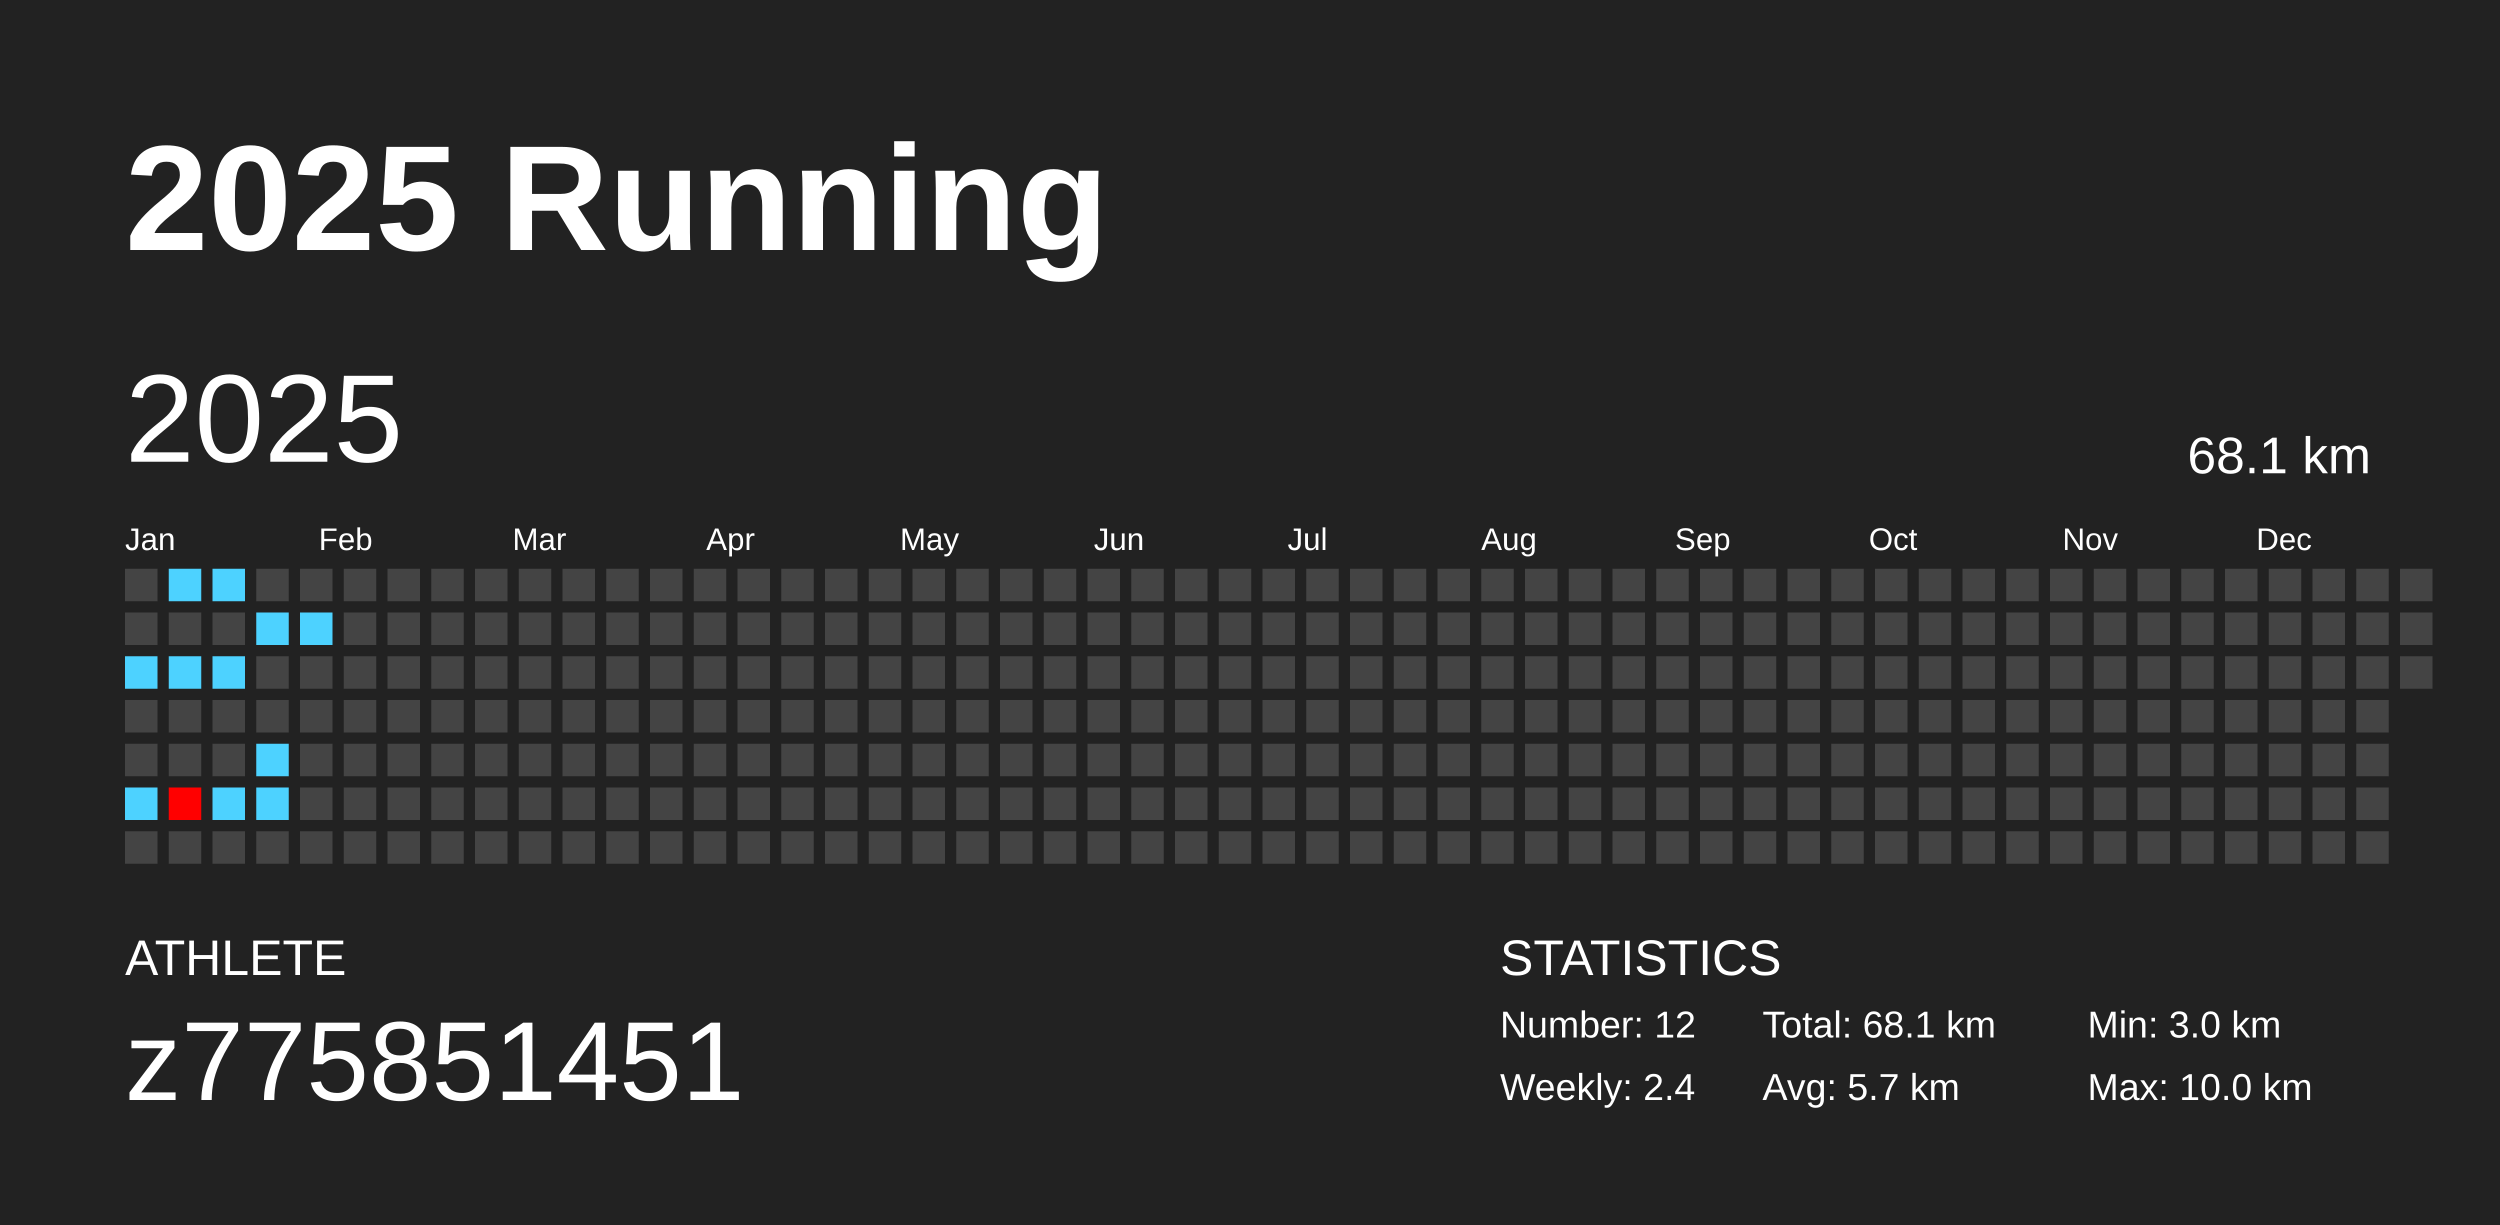
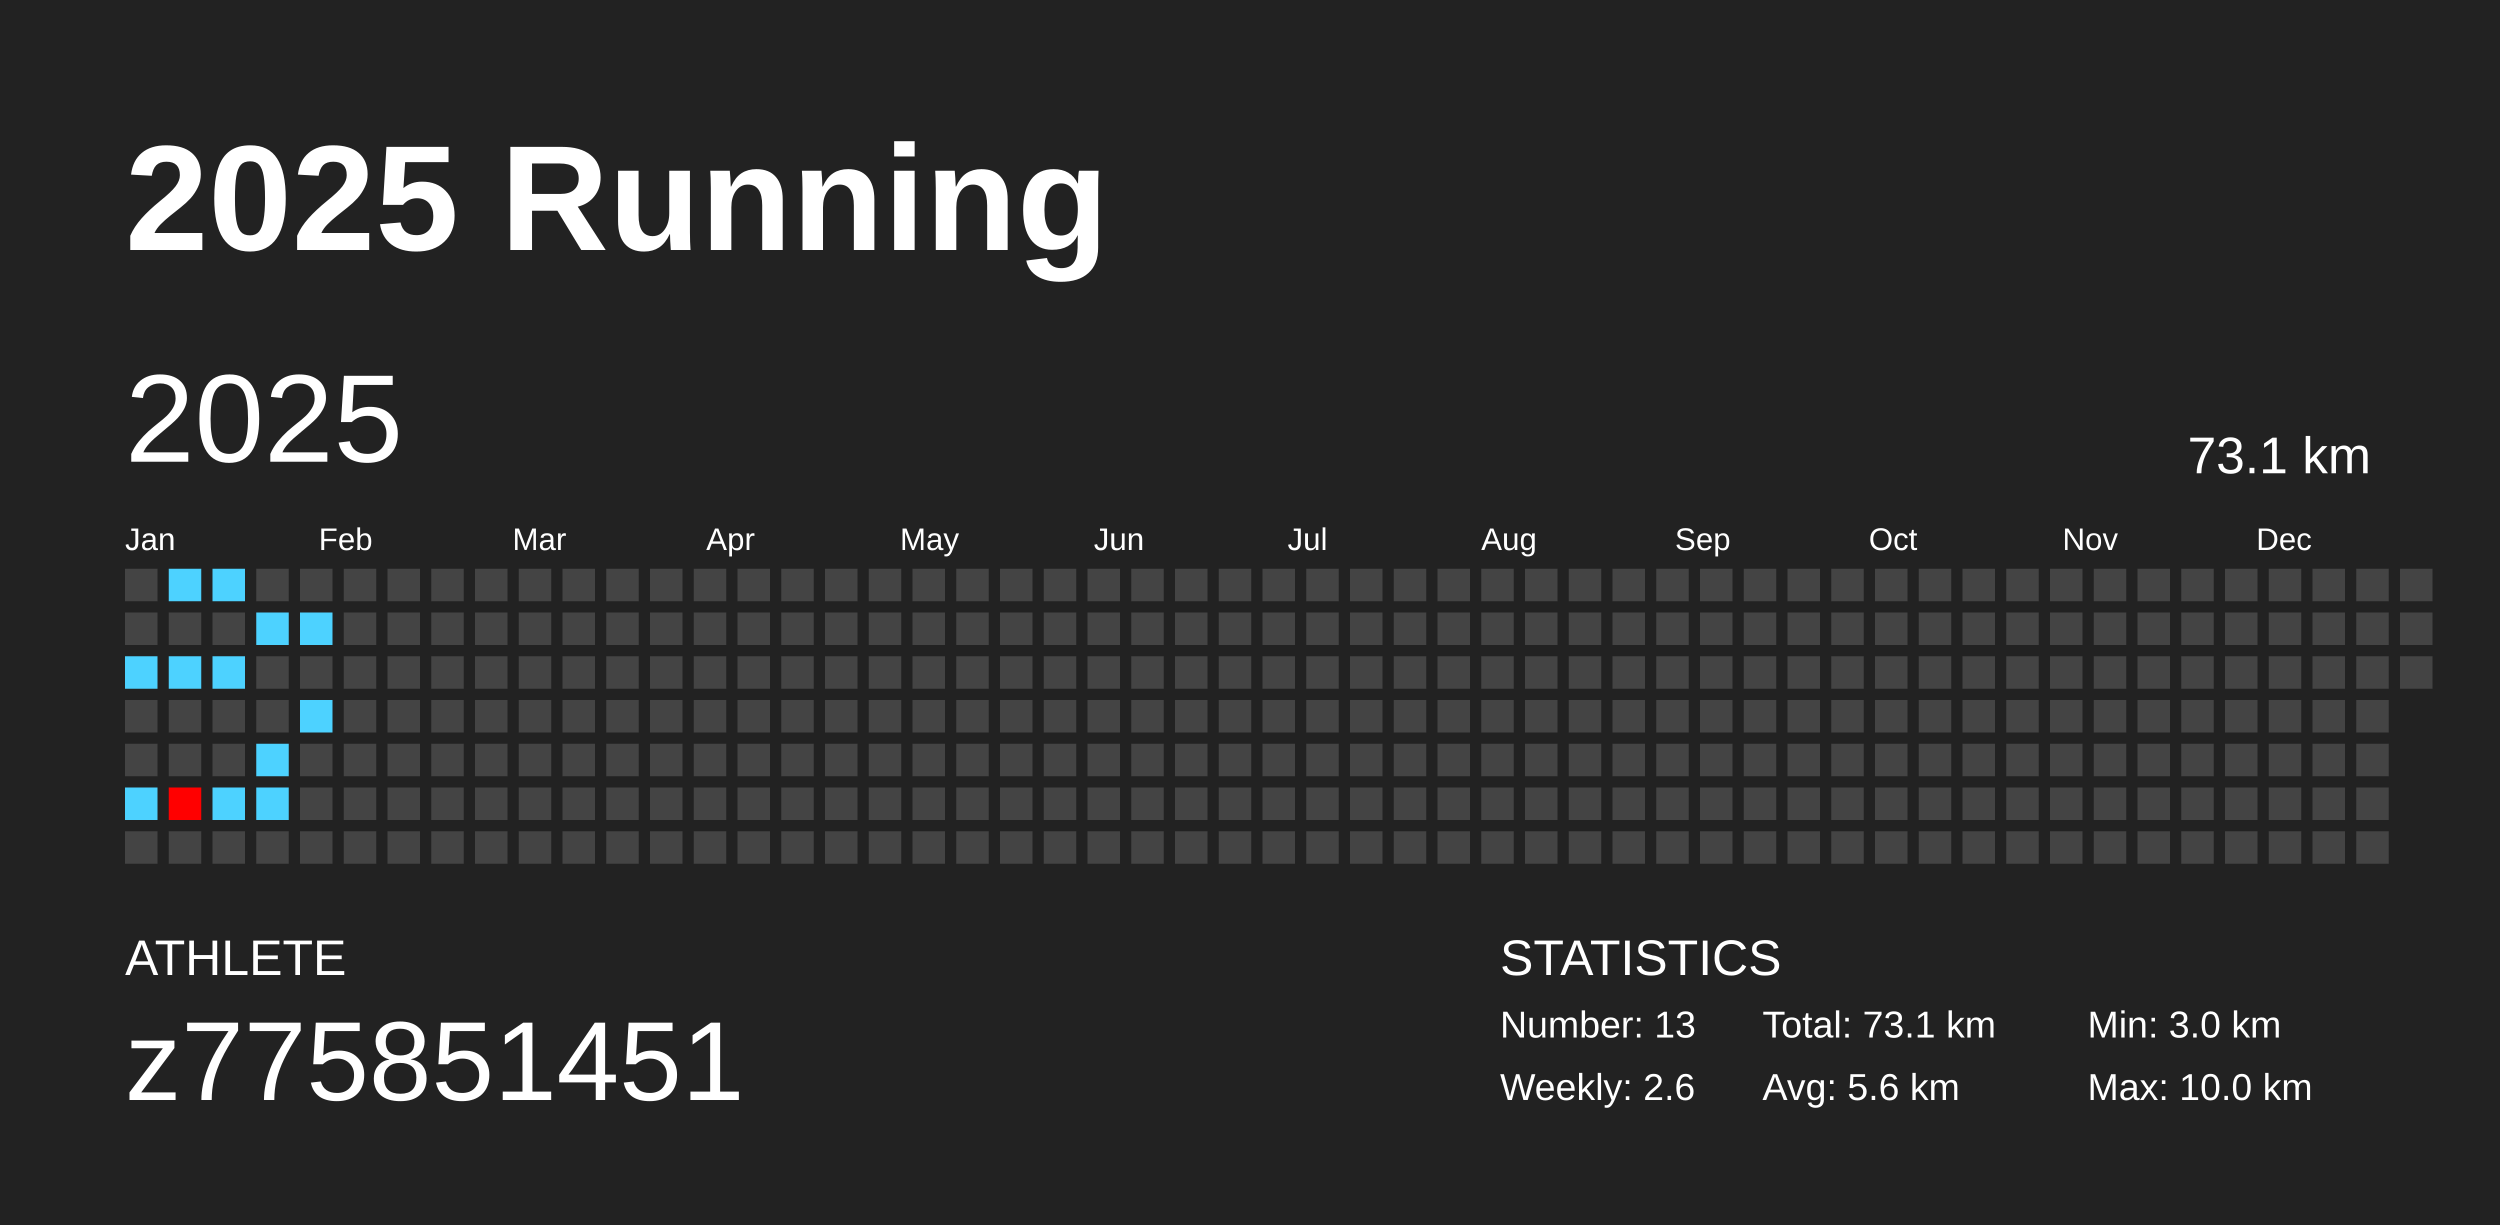
<svg xmlns="http://www.w3.org/2000/svg" baseProfile="full" height="98mm" version="1.1" viewBox="0,0,200,98" width="200mm">
  <defs />
  <rect fill="#222222" height="98" width="200" x="0" y="0" />
  <text fill="#FFFFFF" style="font-size:12px; font-family:Arial; font-weight:bold;" x="10" y="20">2025 Running</text>
  <text fill="#FFFFFF" style="font-size:4px; font-family:Arial" x="10" y="78">ATHLETE</text>
  <text fill="#FFFFFF" style="font-size:9px; font-family:Arial" x="10" y="88">z775851451</text>
  <text fill="#FFFFFF" style="font-size:4px; font-family:Arial" x="120" y="78">STATISTICS</text>
-   <text fill="#FFFFFF" style="font-size:3px; font-family:Arial" x="120" y="83">Number: 12</text>
-   <text fill="#FFFFFF" style="font-size:3px; font-family:Arial" x="120" y="88">Weekly: 2.4</text>
-   <text fill="#FFFFFF" style="font-size:3px; font-family:Arial" x="141" y="83">Total: 68.1 km</text>
-   <text fill="#FFFFFF" style="font-size:3px; font-family:Arial" x="141" y="88">Avg: 5.7 km</text>
+   <text fill="#FFFFFF" style="font-size:3px; font-family:Arial" x="120" y="83">Number: 13</text>
+   <text fill="#FFFFFF" style="font-size:3px; font-family:Arial" x="120" y="88">Weekly: 2.6</text>
+   <text fill="#FFFFFF" style="font-size:3px; font-family:Arial" x="141" y="83">Total: 73.1 km</text>
+   <text fill="#FFFFFF" style="font-size:3px; font-family:Arial" x="141" y="88">Avg: 5.6 km</text>
  <text fill="#FFFFFF" style="font-size:3px; font-family:Arial" x="167" y="83">Min: 3.0 km</text>
  <text fill="#FFFFFF" style="font-size:3px; font-family:Arial" x="167" y="88">Max: 10.0 km</text>
  <text dominant-baseline="hanging" fill="#FFFFFF" style="font-size:10.0px; font-family:Arial;" x="10" y="30">2025</text>
-   <text dominant-baseline="hanging" fill="#FFFFFF" style="font-size:4.125px; font-family:Arial;" x="175" y="35">68.1 km</text>
+   <text dominant-baseline="hanging" fill="#FFFFFF" style="font-size:4.125px; font-family:Arial;" x="175" y="35">73.1 km</text>
  <text fill="#FFFFFF" style="font-size:2.5px; font-family:Arial" x="10.0" y="44">Jan</text>
  <text fill="#FFFFFF" style="font-size:2.5px; font-family:Arial" x="25.5" y="44">Feb</text>
  <text fill="#FFFFFF" style="font-size:2.5px; font-family:Arial" x="41.0" y="44">Mar</text>
  <text fill="#FFFFFF" style="font-size:2.5px; font-family:Arial" x="56.5" y="44">Apr</text>
  <text fill="#FFFFFF" style="font-size:2.5px; font-family:Arial" x="72.0" y="44">May</text>
  <text fill="#FFFFFF" style="font-size:2.5px; font-family:Arial" x="87.5" y="44">Jun</text>
  <text fill="#FFFFFF" style="font-size:2.5px; font-family:Arial" x="103.0" y="44">Jul</text>
  <text fill="#FFFFFF" style="font-size:2.5px; font-family:Arial" x="118.5" y="44">Aug</text>
  <text fill="#FFFFFF" style="font-size:2.5px; font-family:Arial" x="134.0" y="44">Sep</text>
  <text fill="#FFFFFF" style="font-size:2.5px; font-family:Arial" x="149.5" y="44">Oct</text>
  <text fill="#FFFFFF" style="font-size:2.5px; font-family:Arial" x="165.0" y="44">Nov</text>
  <text fill="#FFFFFF" style="font-size:2.5px; font-family:Arial" x="180.5" y="44">Dec</text>
  <rect fill="#444444" height="2.6" width="2.6" x="10.0" y="45.5" />
  <rect fill="#444444" height="2.6" width="2.6" x="10.0" y="49.0" />
  <rect fill="#4dd2ff" height="2.6" width="2.6" x="10.0" y="52.5" />
  <rect fill="#444444" height="2.6" width="2.6" x="10.0" y="56.0" />
  <rect fill="#444444" height="2.6" width="2.6" x="10.0" y="59.5" />
  <rect fill="#4dd2ff" height="2.6" width="2.6" x="10.0" y="63.0" />
  <rect fill="#444444" height="2.6" width="2.6" x="10.0" y="66.5" />
  <rect fill="#4dd2ff" height="2.6" width="2.6" x="13.5" y="45.5" />
  <rect fill="#444444" height="2.6" width="2.6" x="13.5" y="49.0" />
  <rect fill="#4dd2ff" height="2.6" width="2.6" x="13.5" y="52.5" />
  <rect fill="#444444" height="2.6" width="2.6" x="13.5" y="56.0" />
  <rect fill="#444444" height="2.6" width="2.6" x="13.5" y="59.5" />
  <rect fill="#ff0000" height="2.6" width="2.6" x="13.5" y="63.0" />
  <rect fill="#444444" height="2.6" width="2.6" x="13.5" y="66.5" />
  <rect fill="#4dd2ff" height="2.6" width="2.6" x="17.0" y="45.5" />
  <rect fill="#444444" height="2.6" width="2.6" x="17.0" y="49.0" />
  <rect fill="#4dd2ff" height="2.6" width="2.6" x="17.0" y="52.5" />
  <rect fill="#444444" height="2.6" width="2.6" x="17.0" y="56.0" />
  <rect fill="#444444" height="2.6" width="2.6" x="17.0" y="59.5" />
  <rect fill="#4dd2ff" height="2.6" width="2.6" x="17.0" y="63.0" />
  <rect fill="#444444" height="2.6" width="2.6" x="17.0" y="66.5" />
  <rect fill="#444444" height="2.6" width="2.6" x="20.5" y="45.5" />
  <rect fill="#4dd2ff" height="2.6" width="2.6" x="20.5" y="49.0" />
  <rect fill="#444444" height="2.6" width="2.6" x="20.5" y="52.5" />
  <rect fill="#444444" height="2.6" width="2.6" x="20.5" y="56.0" />
  <rect fill="#4dd2ff" height="2.6" width="2.6" x="20.5" y="59.5" />
  <rect fill="#4dd2ff" height="2.6" width="2.6" x="20.5" y="63.0" />
  <rect fill="#444444" height="2.6" width="2.6" x="20.5" y="66.5" />
  <rect fill="#444444" height="2.6" width="2.6" x="24.0" y="45.5" />
  <rect fill="#4dd2ff" height="2.6" width="2.6" x="24.0" y="49.0" />
  <rect fill="#444444" height="2.6" width="2.6" x="24.0" y="52.5" />
-   <rect fill="#444444" height="2.6" width="2.6" x="24.0" y="56.0" />
+   <rect fill="#4dd2ff" height="2.6" width="2.6" x="24.0" y="56.0" />
  <rect fill="#444444" height="2.6" width="2.6" x="24.0" y="59.5" />
  <rect fill="#444444" height="2.6" width="2.6" x="24.0" y="63.0" />
  <rect fill="#444444" height="2.6" width="2.6" x="24.0" y="66.5" />
  <rect fill="#444444" height="2.6" width="2.6" x="27.5" y="45.5" />
  <rect fill="#444444" height="2.6" width="2.6" x="27.5" y="49.0" />
  <rect fill="#444444" height="2.6" width="2.6" x="27.5" y="52.5" />
  <rect fill="#444444" height="2.6" width="2.6" x="27.5" y="56.0" />
  <rect fill="#444444" height="2.6" width="2.6" x="27.5" y="59.5" />
  <rect fill="#444444" height="2.6" width="2.6" x="27.5" y="63.0" />
  <rect fill="#444444" height="2.6" width="2.6" x="27.5" y="66.5" />
  <rect fill="#444444" height="2.6" width="2.6" x="31.0" y="45.5" />
  <rect fill="#444444" height="2.6" width="2.6" x="31.0" y="49.0" />
  <rect fill="#444444" height="2.6" width="2.6" x="31.0" y="52.5" />
  <rect fill="#444444" height="2.6" width="2.6" x="31.0" y="56.0" />
  <rect fill="#444444" height="2.6" width="2.6" x="31.0" y="59.5" />
  <rect fill="#444444" height="2.6" width="2.6" x="31.0" y="63.0" />
  <rect fill="#444444" height="2.6" width="2.6" x="31.0" y="66.5" />
  <rect fill="#444444" height="2.6" width="2.6" x="34.5" y="45.5" />
  <rect fill="#444444" height="2.6" width="2.6" x="34.5" y="49.0" />
  <rect fill="#444444" height="2.6" width="2.6" x="34.5" y="52.5" />
  <rect fill="#444444" height="2.6" width="2.6" x="34.5" y="56.0" />
  <rect fill="#444444" height="2.6" width="2.6" x="34.5" y="59.5" />
  <rect fill="#444444" height="2.6" width="2.6" x="34.5" y="63.0" />
  <rect fill="#444444" height="2.6" width="2.6" x="34.5" y="66.5" />
  <rect fill="#444444" height="2.6" width="2.6" x="38.0" y="45.5" />
  <rect fill="#444444" height="2.6" width="2.6" x="38.0" y="49.0" />
  <rect fill="#444444" height="2.6" width="2.6" x="38.0" y="52.5" />
  <rect fill="#444444" height="2.6" width="2.6" x="38.0" y="56.0" />
  <rect fill="#444444" height="2.6" width="2.6" x="38.0" y="59.5" />
  <rect fill="#444444" height="2.6" width="2.6" x="38.0" y="63.0" />
  <rect fill="#444444" height="2.6" width="2.6" x="38.0" y="66.5" />
  <rect fill="#444444" height="2.6" width="2.6" x="41.5" y="45.5" />
  <rect fill="#444444" height="2.6" width="2.6" x="41.5" y="49.0" />
  <rect fill="#444444" height="2.6" width="2.6" x="41.5" y="52.5" />
  <rect fill="#444444" height="2.6" width="2.6" x="41.5" y="56.0" />
  <rect fill="#444444" height="2.6" width="2.6" x="41.5" y="59.5" />
  <rect fill="#444444" height="2.6" width="2.6" x="41.5" y="63.0" />
  <rect fill="#444444" height="2.6" width="2.6" x="41.5" y="66.5" />
  <rect fill="#444444" height="2.6" width="2.6" x="45.0" y="45.5" />
  <rect fill="#444444" height="2.6" width="2.6" x="45.0" y="49.0" />
  <rect fill="#444444" height="2.6" width="2.6" x="45.0" y="52.5" />
  <rect fill="#444444" height="2.6" width="2.6" x="45.0" y="56.0" />
  <rect fill="#444444" height="2.6" width="2.6" x="45.0" y="59.5" />
  <rect fill="#444444" height="2.6" width="2.6" x="45.0" y="63.0" />
  <rect fill="#444444" height="2.6" width="2.6" x="45.0" y="66.5" />
  <rect fill="#444444" height="2.6" width="2.6" x="48.5" y="45.5" />
  <rect fill="#444444" height="2.6" width="2.6" x="48.5" y="49.0" />
  <rect fill="#444444" height="2.6" width="2.6" x="48.5" y="52.5" />
  <rect fill="#444444" height="2.6" width="2.6" x="48.5" y="56.0" />
  <rect fill="#444444" height="2.6" width="2.6" x="48.5" y="59.5" />
  <rect fill="#444444" height="2.6" width="2.6" x="48.5" y="63.0" />
  <rect fill="#444444" height="2.6" width="2.6" x="48.5" y="66.5" />
  <rect fill="#444444" height="2.6" width="2.6" x="52.0" y="45.5" />
  <rect fill="#444444" height="2.6" width="2.6" x="52.0" y="49.0" />
  <rect fill="#444444" height="2.6" width="2.6" x="52.0" y="52.5" />
  <rect fill="#444444" height="2.6" width="2.6" x="52.0" y="56.0" />
  <rect fill="#444444" height="2.6" width="2.6" x="52.0" y="59.5" />
  <rect fill="#444444" height="2.6" width="2.6" x="52.0" y="63.0" />
  <rect fill="#444444" height="2.6" width="2.6" x="52.0" y="66.5" />
  <rect fill="#444444" height="2.6" width="2.6" x="55.5" y="45.5" />
  <rect fill="#444444" height="2.6" width="2.6" x="55.5" y="49.0" />
  <rect fill="#444444" height="2.6" width="2.6" x="55.5" y="52.5" />
  <rect fill="#444444" height="2.6" width="2.6" x="55.5" y="56.0" />
  <rect fill="#444444" height="2.6" width="2.6" x="55.5" y="59.5" />
  <rect fill="#444444" height="2.6" width="2.6" x="55.5" y="63.0" />
  <rect fill="#444444" height="2.6" width="2.6" x="55.5" y="66.5" />
  <rect fill="#444444" height="2.6" width="2.6" x="59.0" y="45.5" />
  <rect fill="#444444" height="2.6" width="2.6" x="59.0" y="49.0" />
  <rect fill="#444444" height="2.6" width="2.6" x="59.0" y="52.5" />
  <rect fill="#444444" height="2.6" width="2.6" x="59.0" y="56.0" />
  <rect fill="#444444" height="2.6" width="2.6" x="59.0" y="59.5" />
  <rect fill="#444444" height="2.6" width="2.6" x="59.0" y="63.0" />
  <rect fill="#444444" height="2.6" width="2.6" x="59.0" y="66.5" />
  <rect fill="#444444" height="2.6" width="2.6" x="62.5" y="45.5" />
  <rect fill="#444444" height="2.6" width="2.6" x="62.5" y="49.0" />
  <rect fill="#444444" height="2.6" width="2.6" x="62.5" y="52.5" />
  <rect fill="#444444" height="2.6" width="2.6" x="62.5" y="56.0" />
  <rect fill="#444444" height="2.6" width="2.6" x="62.5" y="59.5" />
  <rect fill="#444444" height="2.6" width="2.6" x="62.5" y="63.0" />
  <rect fill="#444444" height="2.6" width="2.6" x="62.5" y="66.5" />
  <rect fill="#444444" height="2.6" width="2.6" x="66.0" y="45.5" />
  <rect fill="#444444" height="2.6" width="2.6" x="66.0" y="49.0" />
  <rect fill="#444444" height="2.6" width="2.6" x="66.0" y="52.5" />
  <rect fill="#444444" height="2.6" width="2.6" x="66.0" y="56.0" />
  <rect fill="#444444" height="2.6" width="2.6" x="66.0" y="59.5" />
  <rect fill="#444444" height="2.6" width="2.6" x="66.0" y="63.0" />
  <rect fill="#444444" height="2.6" width="2.6" x="66.0" y="66.5" />
  <rect fill="#444444" height="2.6" width="2.6" x="69.5" y="45.5" />
  <rect fill="#444444" height="2.6" width="2.6" x="69.5" y="49.0" />
  <rect fill="#444444" height="2.6" width="2.6" x="69.5" y="52.5" />
  <rect fill="#444444" height="2.6" width="2.6" x="69.5" y="56.0" />
  <rect fill="#444444" height="2.6" width="2.6" x="69.5" y="59.5" />
  <rect fill="#444444" height="2.6" width="2.6" x="69.5" y="63.0" />
  <rect fill="#444444" height="2.6" width="2.6" x="69.5" y="66.5" />
  <rect fill="#444444" height="2.6" width="2.6" x="73.0" y="45.5" />
  <rect fill="#444444" height="2.6" width="2.6" x="73.0" y="49.0" />
  <rect fill="#444444" height="2.6" width="2.6" x="73.0" y="52.5" />
  <rect fill="#444444" height="2.6" width="2.6" x="73.0" y="56.0" />
  <rect fill="#444444" height="2.6" width="2.6" x="73.0" y="59.5" />
  <rect fill="#444444" height="2.6" width="2.6" x="73.0" y="63.0" />
  <rect fill="#444444" height="2.6" width="2.6" x="73.0" y="66.5" />
  <rect fill="#444444" height="2.6" width="2.6" x="76.5" y="45.5" />
  <rect fill="#444444" height="2.6" width="2.6" x="76.5" y="49.0" />
  <rect fill="#444444" height="2.6" width="2.6" x="76.5" y="52.5" />
  <rect fill="#444444" height="2.6" width="2.6" x="76.5" y="56.0" />
  <rect fill="#444444" height="2.6" width="2.6" x="76.5" y="59.5" />
  <rect fill="#444444" height="2.6" width="2.6" x="76.5" y="63.0" />
  <rect fill="#444444" height="2.6" width="2.6" x="76.5" y="66.5" />
  <rect fill="#444444" height="2.6" width="2.6" x="80.0" y="45.5" />
  <rect fill="#444444" height="2.6" width="2.6" x="80.0" y="49.0" />
  <rect fill="#444444" height="2.6" width="2.6" x="80.0" y="52.5" />
  <rect fill="#444444" height="2.6" width="2.6" x="80.0" y="56.0" />
  <rect fill="#444444" height="2.6" width="2.6" x="80.0" y="59.5" />
  <rect fill="#444444" height="2.6" width="2.6" x="80.0" y="63.0" />
  <rect fill="#444444" height="2.6" width="2.6" x="80.0" y="66.5" />
  <rect fill="#444444" height="2.6" width="2.6" x="83.5" y="45.5" />
  <rect fill="#444444" height="2.6" width="2.6" x="83.5" y="49.0" />
  <rect fill="#444444" height="2.6" width="2.6" x="83.5" y="52.5" />
  <rect fill="#444444" height="2.6" width="2.6" x="83.5" y="56.0" />
  <rect fill="#444444" height="2.6" width="2.6" x="83.5" y="59.5" />
  <rect fill="#444444" height="2.6" width="2.6" x="83.5" y="63.0" />
  <rect fill="#444444" height="2.6" width="2.6" x="83.5" y="66.5" />
  <rect fill="#444444" height="2.6" width="2.6" x="87.0" y="45.5" />
  <rect fill="#444444" height="2.6" width="2.6" x="87.0" y="49.0" />
  <rect fill="#444444" height="2.6" width="2.6" x="87.0" y="52.5" />
  <rect fill="#444444" height="2.6" width="2.6" x="87.0" y="56.0" />
  <rect fill="#444444" height="2.6" width="2.6" x="87.0" y="59.5" />
  <rect fill="#444444" height="2.6" width="2.6" x="87.0" y="63.0" />
  <rect fill="#444444" height="2.6" width="2.6" x="87.0" y="66.5" />
  <rect fill="#444444" height="2.6" width="2.6" x="90.5" y="45.5" />
  <rect fill="#444444" height="2.6" width="2.6" x="90.5" y="49.0" />
  <rect fill="#444444" height="2.6" width="2.6" x="90.5" y="52.5" />
  <rect fill="#444444" height="2.6" width="2.6" x="90.5" y="56.0" />
  <rect fill="#444444" height="2.6" width="2.6" x="90.5" y="59.5" />
  <rect fill="#444444" height="2.6" width="2.6" x="90.5" y="63.0" />
  <rect fill="#444444" height="2.6" width="2.6" x="90.5" y="66.5" />
  <rect fill="#444444" height="2.6" width="2.6" x="94.0" y="45.5" />
  <rect fill="#444444" height="2.6" width="2.6" x="94.0" y="49.0" />
  <rect fill="#444444" height="2.6" width="2.6" x="94.0" y="52.5" />
  <rect fill="#444444" height="2.6" width="2.6" x="94.0" y="56.0" />
  <rect fill="#444444" height="2.6" width="2.6" x="94.0" y="59.5" />
  <rect fill="#444444" height="2.6" width="2.6" x="94.0" y="63.0" />
  <rect fill="#444444" height="2.6" width="2.6" x="94.0" y="66.5" />
  <rect fill="#444444" height="2.6" width="2.6" x="97.5" y="45.5" />
  <rect fill="#444444" height="2.6" width="2.6" x="97.5" y="49.0" />
  <rect fill="#444444" height="2.6" width="2.6" x="97.5" y="52.5" />
  <rect fill="#444444" height="2.6" width="2.6" x="97.5" y="56.0" />
  <rect fill="#444444" height="2.6" width="2.6" x="97.5" y="59.5" />
  <rect fill="#444444" height="2.6" width="2.6" x="97.5" y="63.0" />
  <rect fill="#444444" height="2.6" width="2.6" x="97.5" y="66.5" />
  <rect fill="#444444" height="2.6" width="2.6" x="101.0" y="45.5" />
  <rect fill="#444444" height="2.6" width="2.6" x="101.0" y="49.0" />
  <rect fill="#444444" height="2.6" width="2.6" x="101.0" y="52.5" />
  <rect fill="#444444" height="2.6" width="2.6" x="101.0" y="56.0" />
  <rect fill="#444444" height="2.6" width="2.6" x="101.0" y="59.5" />
  <rect fill="#444444" height="2.6" width="2.6" x="101.0" y="63.0" />
  <rect fill="#444444" height="2.6" width="2.6" x="101.0" y="66.5" />
  <rect fill="#444444" height="2.6" width="2.6" x="104.5" y="45.5" />
  <rect fill="#444444" height="2.6" width="2.6" x="104.5" y="49.0" />
  <rect fill="#444444" height="2.6" width="2.6" x="104.5" y="52.5" />
  <rect fill="#444444" height="2.6" width="2.6" x="104.5" y="56.0" />
  <rect fill="#444444" height="2.6" width="2.6" x="104.5" y="59.5" />
  <rect fill="#444444" height="2.6" width="2.6" x="104.5" y="63.0" />
  <rect fill="#444444" height="2.6" width="2.6" x="104.5" y="66.5" />
  <rect fill="#444444" height="2.6" width="2.6" x="108.0" y="45.5" />
  <rect fill="#444444" height="2.6" width="2.6" x="108.0" y="49.0" />
  <rect fill="#444444" height="2.6" width="2.6" x="108.0" y="52.5" />
  <rect fill="#444444" height="2.6" width="2.6" x="108.0" y="56.0" />
  <rect fill="#444444" height="2.6" width="2.6" x="108.0" y="59.5" />
  <rect fill="#444444" height="2.6" width="2.6" x="108.0" y="63.0" />
  <rect fill="#444444" height="2.6" width="2.6" x="108.0" y="66.5" />
  <rect fill="#444444" height="2.6" width="2.6" x="111.5" y="45.5" />
  <rect fill="#444444" height="2.6" width="2.6" x="111.5" y="49.0" />
  <rect fill="#444444" height="2.6" width="2.6" x="111.5" y="52.5" />
  <rect fill="#444444" height="2.6" width="2.6" x="111.5" y="56.0" />
  <rect fill="#444444" height="2.6" width="2.6" x="111.5" y="59.5" />
  <rect fill="#444444" height="2.6" width="2.6" x="111.5" y="63.0" />
  <rect fill="#444444" height="2.6" width="2.6" x="111.5" y="66.5" />
  <rect fill="#444444" height="2.6" width="2.6" x="115.0" y="45.5" />
  <rect fill="#444444" height="2.6" width="2.6" x="115.0" y="49.0" />
  <rect fill="#444444" height="2.6" width="2.6" x="115.0" y="52.5" />
  <rect fill="#444444" height="2.6" width="2.6" x="115.0" y="56.0" />
  <rect fill="#444444" height="2.6" width="2.6" x="115.0" y="59.5" />
  <rect fill="#444444" height="2.6" width="2.6" x="115.0" y="63.0" />
  <rect fill="#444444" height="2.6" width="2.6" x="115.0" y="66.5" />
  <rect fill="#444444" height="2.6" width="2.6" x="118.5" y="45.5" />
  <rect fill="#444444" height="2.6" width="2.6" x="118.5" y="49.0" />
  <rect fill="#444444" height="2.6" width="2.6" x="118.5" y="52.5" />
  <rect fill="#444444" height="2.6" width="2.6" x="118.5" y="56.0" />
  <rect fill="#444444" height="2.6" width="2.6" x="118.5" y="59.5" />
  <rect fill="#444444" height="2.6" width="2.6" x="118.5" y="63.0" />
  <rect fill="#444444" height="2.6" width="2.6" x="118.5" y="66.5" />
  <rect fill="#444444" height="2.6" width="2.6" x="122.0" y="45.5" />
  <rect fill="#444444" height="2.6" width="2.6" x="122.0" y="49.0" />
  <rect fill="#444444" height="2.6" width="2.6" x="122.0" y="52.5" />
  <rect fill="#444444" height="2.6" width="2.6" x="122.0" y="56.0" />
  <rect fill="#444444" height="2.6" width="2.6" x="122.0" y="59.5" />
  <rect fill="#444444" height="2.6" width="2.6" x="122.0" y="63.0" />
  <rect fill="#444444" height="2.6" width="2.6" x="122.0" y="66.5" />
  <rect fill="#444444" height="2.6" width="2.6" x="125.5" y="45.5" />
  <rect fill="#444444" height="2.6" width="2.6" x="125.5" y="49.0" />
  <rect fill="#444444" height="2.6" width="2.6" x="125.5" y="52.5" />
  <rect fill="#444444" height="2.6" width="2.6" x="125.5" y="56.0" />
  <rect fill="#444444" height="2.6" width="2.6" x="125.5" y="59.5" />
  <rect fill="#444444" height="2.6" width="2.6" x="125.5" y="63.0" />
  <rect fill="#444444" height="2.6" width="2.6" x="125.5" y="66.5" />
  <rect fill="#444444" height="2.6" width="2.6" x="129.0" y="45.5" />
  <rect fill="#444444" height="2.6" width="2.6" x="129.0" y="49.0" />
  <rect fill="#444444" height="2.6" width="2.6" x="129.0" y="52.5" />
  <rect fill="#444444" height="2.6" width="2.6" x="129.0" y="56.0" />
  <rect fill="#444444" height="2.6" width="2.6" x="129.0" y="59.5" />
  <rect fill="#444444" height="2.6" width="2.6" x="129.0" y="63.0" />
  <rect fill="#444444" height="2.6" width="2.6" x="129.0" y="66.5" />
  <rect fill="#444444" height="2.6" width="2.6" x="132.5" y="45.5" />
  <rect fill="#444444" height="2.6" width="2.6" x="132.5" y="49.0" />
  <rect fill="#444444" height="2.6" width="2.6" x="132.5" y="52.5" />
  <rect fill="#444444" height="2.6" width="2.6" x="132.5" y="56.0" />
  <rect fill="#444444" height="2.6" width="2.6" x="132.5" y="59.5" />
  <rect fill="#444444" height="2.6" width="2.6" x="132.5" y="63.0" />
  <rect fill="#444444" height="2.6" width="2.6" x="132.5" y="66.5" />
  <rect fill="#444444" height="2.6" width="2.6" x="136.0" y="45.5" />
  <rect fill="#444444" height="2.6" width="2.6" x="136.0" y="49.0" />
  <rect fill="#444444" height="2.6" width="2.6" x="136.0" y="52.5" />
  <rect fill="#444444" height="2.6" width="2.6" x="136.0" y="56.0" />
  <rect fill="#444444" height="2.6" width="2.6" x="136.0" y="59.5" />
  <rect fill="#444444" height="2.6" width="2.6" x="136.0" y="63.0" />
  <rect fill="#444444" height="2.6" width="2.6" x="136.0" y="66.5" />
  <rect fill="#444444" height="2.6" width="2.6" x="139.5" y="45.5" />
  <rect fill="#444444" height="2.6" width="2.6" x="139.5" y="49.0" />
  <rect fill="#444444" height="2.6" width="2.6" x="139.5" y="52.5" />
  <rect fill="#444444" height="2.6" width="2.6" x="139.5" y="56.0" />
  <rect fill="#444444" height="2.6" width="2.6" x="139.5" y="59.5" />
  <rect fill="#444444" height="2.6" width="2.6" x="139.5" y="63.0" />
  <rect fill="#444444" height="2.6" width="2.6" x="139.5" y="66.5" />
  <rect fill="#444444" height="2.6" width="2.6" x="143.0" y="45.5" />
  <rect fill="#444444" height="2.6" width="2.6" x="143.0" y="49.0" />
  <rect fill="#444444" height="2.6" width="2.6" x="143.0" y="52.5" />
  <rect fill="#444444" height="2.6" width="2.6" x="143.0" y="56.0" />
  <rect fill="#444444" height="2.6" width="2.6" x="143.0" y="59.5" />
  <rect fill="#444444" height="2.6" width="2.6" x="143.0" y="63.0" />
  <rect fill="#444444" height="2.6" width="2.6" x="143.0" y="66.5" />
  <rect fill="#444444" height="2.6" width="2.6" x="146.5" y="45.5" />
  <rect fill="#444444" height="2.6" width="2.6" x="146.5" y="49.0" />
  <rect fill="#444444" height="2.6" width="2.6" x="146.5" y="52.5" />
  <rect fill="#444444" height="2.6" width="2.6" x="146.5" y="56.0" />
  <rect fill="#444444" height="2.6" width="2.6" x="146.5" y="59.5" />
  <rect fill="#444444" height="2.6" width="2.6" x="146.5" y="63.0" />
  <rect fill="#444444" height="2.6" width="2.6" x="146.5" y="66.5" />
  <rect fill="#444444" height="2.6" width="2.6" x="150.0" y="45.5" />
  <rect fill="#444444" height="2.6" width="2.6" x="150.0" y="49.0" />
  <rect fill="#444444" height="2.6" width="2.6" x="150.0" y="52.5" />
  <rect fill="#444444" height="2.6" width="2.6" x="150.0" y="56.0" />
  <rect fill="#444444" height="2.6" width="2.6" x="150.0" y="59.5" />
  <rect fill="#444444" height="2.6" width="2.6" x="150.0" y="63.0" />
  <rect fill="#444444" height="2.6" width="2.6" x="150.0" y="66.5" />
  <rect fill="#444444" height="2.6" width="2.6" x="153.5" y="45.5" />
  <rect fill="#444444" height="2.6" width="2.6" x="153.5" y="49.0" />
  <rect fill="#444444" height="2.6" width="2.6" x="153.5" y="52.5" />
  <rect fill="#444444" height="2.6" width="2.6" x="153.5" y="56.0" />
  <rect fill="#444444" height="2.6" width="2.6" x="153.5" y="59.5" />
  <rect fill="#444444" height="2.6" width="2.6" x="153.5" y="63.0" />
  <rect fill="#444444" height="2.6" width="2.6" x="153.5" y="66.5" />
  <rect fill="#444444" height="2.6" width="2.6" x="157.0" y="45.5" />
  <rect fill="#444444" height="2.6" width="2.6" x="157.0" y="49.0" />
  <rect fill="#444444" height="2.6" width="2.6" x="157.0" y="52.5" />
  <rect fill="#444444" height="2.6" width="2.6" x="157.0" y="56.0" />
  <rect fill="#444444" height="2.6" width="2.6" x="157.0" y="59.5" />
  <rect fill="#444444" height="2.6" width="2.6" x="157.0" y="63.0" />
  <rect fill="#444444" height="2.6" width="2.6" x="157.0" y="66.5" />
  <rect fill="#444444" height="2.6" width="2.6" x="160.5" y="45.5" />
  <rect fill="#444444" height="2.6" width="2.6" x="160.5" y="49.0" />
  <rect fill="#444444" height="2.6" width="2.6" x="160.5" y="52.5" />
  <rect fill="#444444" height="2.6" width="2.6" x="160.5" y="56.0" />
  <rect fill="#444444" height="2.6" width="2.6" x="160.5" y="59.5" />
  <rect fill="#444444" height="2.6" width="2.6" x="160.5" y="63.0" />
  <rect fill="#444444" height="2.6" width="2.6" x="160.5" y="66.5" />
  <rect fill="#444444" height="2.6" width="2.6" x="164.0" y="45.5" />
  <rect fill="#444444" height="2.6" width="2.6" x="164.0" y="49.0" />
  <rect fill="#444444" height="2.6" width="2.6" x="164.0" y="52.5" />
  <rect fill="#444444" height="2.6" width="2.6" x="164.0" y="56.0" />
  <rect fill="#444444" height="2.6" width="2.6" x="164.0" y="59.5" />
  <rect fill="#444444" height="2.6" width="2.6" x="164.0" y="63.0" />
  <rect fill="#444444" height="2.6" width="2.6" x="164.0" y="66.5" />
  <rect fill="#444444" height="2.6" width="2.6" x="167.5" y="45.5" />
  <rect fill="#444444" height="2.6" width="2.6" x="167.5" y="49.0" />
  <rect fill="#444444" height="2.6" width="2.6" x="167.5" y="52.5" />
  <rect fill="#444444" height="2.6" width="2.6" x="167.5" y="56.0" />
  <rect fill="#444444" height="2.6" width="2.6" x="167.5" y="59.5" />
  <rect fill="#444444" height="2.6" width="2.6" x="167.5" y="63.0" />
  <rect fill="#444444" height="2.6" width="2.6" x="167.5" y="66.5" />
  <rect fill="#444444" height="2.6" width="2.6" x="171.0" y="45.5" />
  <rect fill="#444444" height="2.6" width="2.6" x="171.0" y="49.0" />
  <rect fill="#444444" height="2.6" width="2.6" x="171.0" y="52.5" />
  <rect fill="#444444" height="2.6" width="2.6" x="171.0" y="56.0" />
  <rect fill="#444444" height="2.6" width="2.6" x="171.0" y="59.5" />
  <rect fill="#444444" height="2.6" width="2.6" x="171.0" y="63.0" />
  <rect fill="#444444" height="2.6" width="2.6" x="171.0" y="66.5" />
  <rect fill="#444444" height="2.6" width="2.6" x="174.5" y="45.5" />
  <rect fill="#444444" height="2.6" width="2.6" x="174.5" y="49.0" />
  <rect fill="#444444" height="2.6" width="2.6" x="174.5" y="52.5" />
  <rect fill="#444444" height="2.6" width="2.6" x="174.5" y="56.0" />
  <rect fill="#444444" height="2.6" width="2.6" x="174.5" y="59.5" />
  <rect fill="#444444" height="2.6" width="2.6" x="174.5" y="63.0" />
  <rect fill="#444444" height="2.6" width="2.6" x="174.5" y="66.5" />
  <rect fill="#444444" height="2.6" width="2.6" x="178.0" y="45.5" />
  <rect fill="#444444" height="2.6" width="2.6" x="178.0" y="49.0" />
  <rect fill="#444444" height="2.6" width="2.6" x="178.0" y="52.5" />
  <rect fill="#444444" height="2.6" width="2.6" x="178.0" y="56.0" />
  <rect fill="#444444" height="2.6" width="2.6" x="178.0" y="59.5" />
  <rect fill="#444444" height="2.6" width="2.6" x="178.0" y="63.0" />
  <rect fill="#444444" height="2.6" width="2.6" x="178.0" y="66.5" />
  <rect fill="#444444" height="2.6" width="2.6" x="181.5" y="45.5" />
  <rect fill="#444444" height="2.6" width="2.6" x="181.5" y="49.0" />
  <rect fill="#444444" height="2.6" width="2.6" x="181.5" y="52.5" />
  <rect fill="#444444" height="2.6" width="2.6" x="181.5" y="56.0" />
  <rect fill="#444444" height="2.6" width="2.6" x="181.5" y="59.5" />
  <rect fill="#444444" height="2.6" width="2.6" x="181.5" y="63.0" />
  <rect fill="#444444" height="2.6" width="2.6" x="181.5" y="66.5" />
  <rect fill="#444444" height="2.6" width="2.6" x="185.0" y="45.5" />
  <rect fill="#444444" height="2.6" width="2.6" x="185.0" y="49.0" />
  <rect fill="#444444" height="2.6" width="2.6" x="185.0" y="52.5" />
  <rect fill="#444444" height="2.6" width="2.6" x="185.0" y="56.0" />
  <rect fill="#444444" height="2.6" width="2.6" x="185.0" y="59.5" />
  <rect fill="#444444" height="2.6" width="2.6" x="185.0" y="63.0" />
  <rect fill="#444444" height="2.6" width="2.6" x="185.0" y="66.5" />
  <rect fill="#444444" height="2.6" width="2.6" x="188.5" y="45.5" />
  <rect fill="#444444" height="2.6" width="2.6" x="188.5" y="49.0" />
  <rect fill="#444444" height="2.6" width="2.6" x="188.5" y="52.5" />
  <rect fill="#444444" height="2.6" width="2.6" x="188.5" y="56.0" />
  <rect fill="#444444" height="2.6" width="2.6" x="188.5" y="59.5" />
  <rect fill="#444444" height="2.6" width="2.6" x="188.5" y="63.0" />
  <rect fill="#444444" height="2.6" width="2.6" x="188.5" y="66.5" />
  <rect fill="#444444" height="2.6" width="2.6" x="192.0" y="45.5" />
  <rect fill="#444444" height="2.6" width="2.6" x="192.0" y="49.0" />
  <rect fill="#444444" height="2.6" width="2.6" x="192.0" y="52.5" />
</svg>
